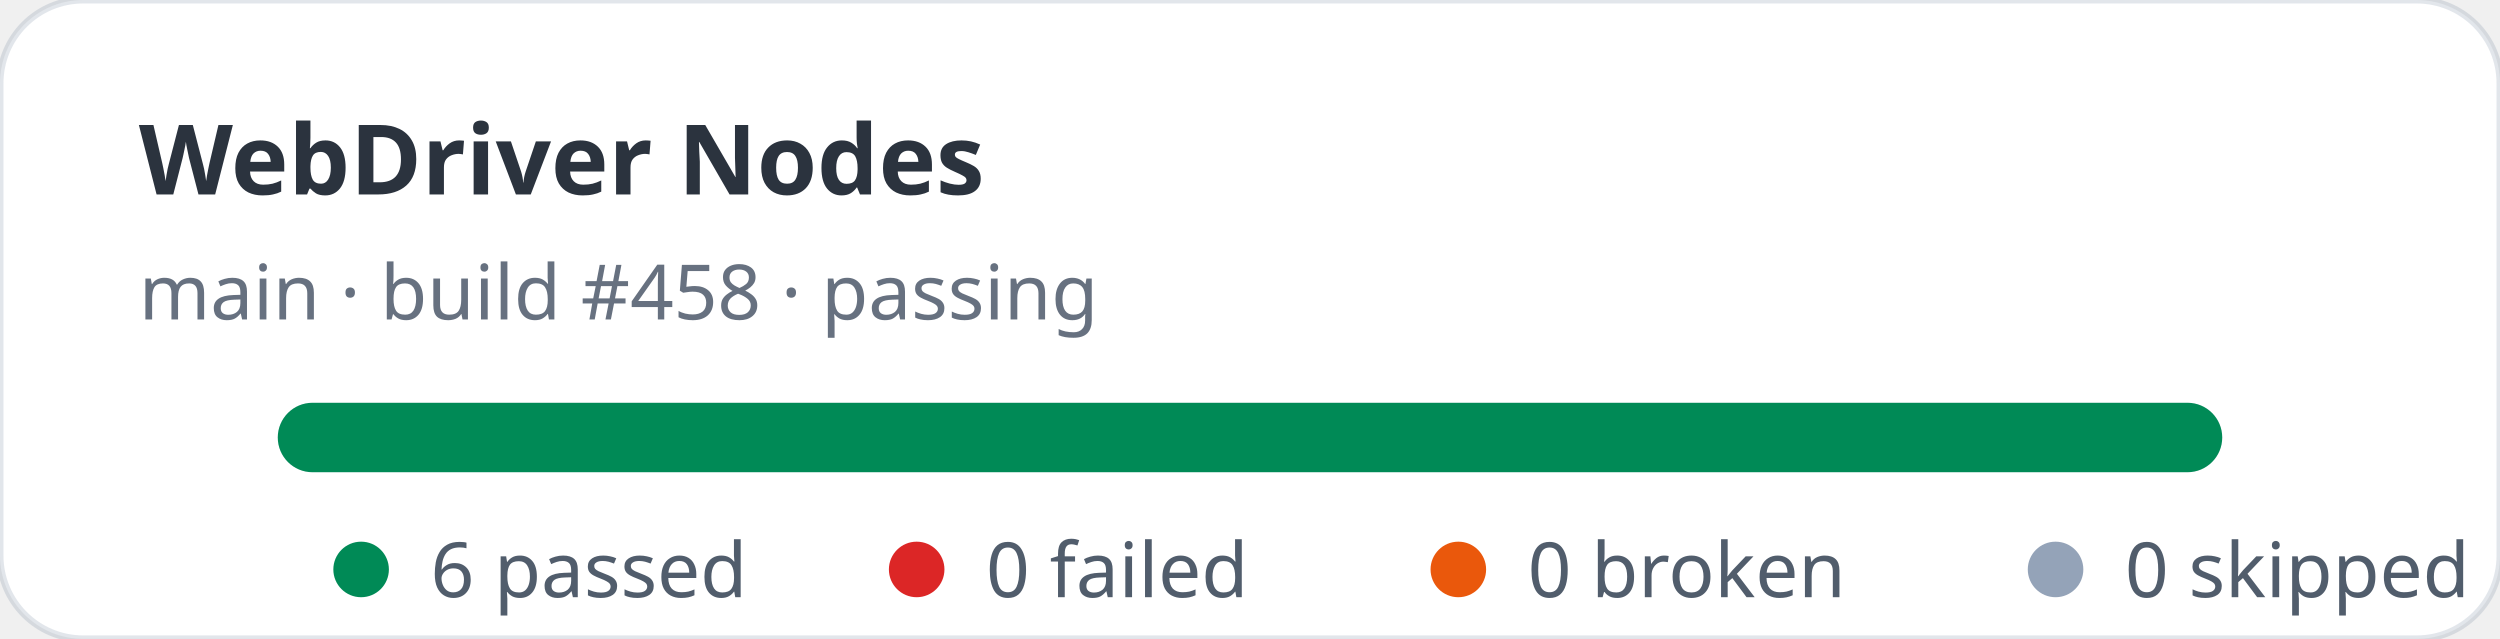
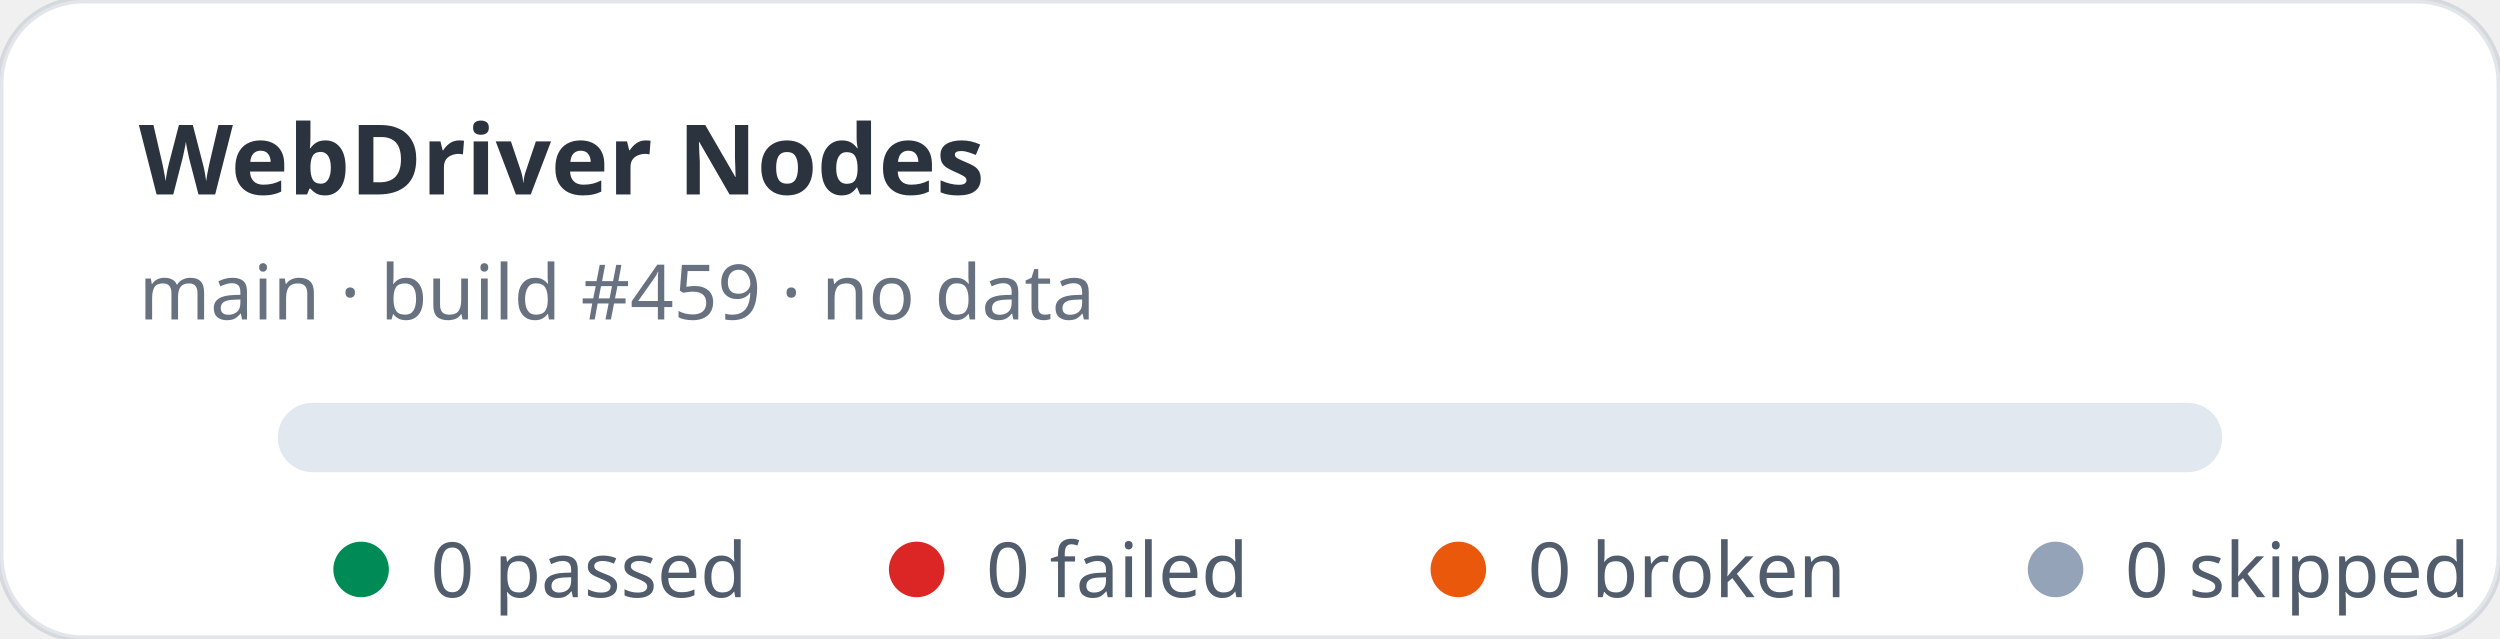
- <svg xmlns="http://www.w3.org/2000/svg" width="360" height="92" viewBox="0 0 360 92" role="img" aria-label="WebDriver Nodes stats: 6 passed, 0 failed">
+ <svg xmlns="http://www.w3.org/2000/svg" width="360" height="92" viewBox="0 0 360 92" role="img" aria-label="WebDriver Nodes stats: 0 passed, 0 failed">
  <rect width="360" height="92" rx="12" fill="#ffffff" stroke="rgba(11,48,86,0.12)" />
  <text x="20" y="28" fill="rgba(1,10,24,0.83)" font-family="ui-sans-serif,system-ui,sans-serif" font-size="14" font-weight="700">WebDriver Nodes</text>
-   <text x="20" y="46" fill="rgba(2,19,44,0.6)" font-family="ui-sans-serif,system-ui,sans-serif" font-size="11">main · build #458 · passing</text>
+   <text x="20" y="46" fill="rgba(2,19,44,0.6)" font-family="ui-sans-serif,system-ui,sans-serif" font-size="11">main · build #459 · no data</text>
  <rect x="40" y="58" width="280" height="10" rx="5" fill="#e2e8f0" />
-   <rect x="40" y="58" width="280" height="10" rx="5" fill="#008a56" />
  <g font-family="ui-sans-serif,system-ui,sans-serif" font-size="11" fill="rgba(1,18,40,0.68)">
    <circle cx="52" cy="82" r="4" fill="#008a56" />
-     <text x="62" y="86">6 passed</text>
+     <text x="62" y="86">0 passed</text>
    <circle cx="132" cy="82" r="4" fill="#dc2626" />
    <text x="142" y="86">0 failed</text>
    <circle cx="210" cy="82" r="4" fill="#ea580c" />
    <text x="220" y="86">0 broken</text>
    <circle cx="296" cy="82" r="4" fill="#94a3b8" />
    <text x="306" y="86">0 skipped</text>
  </g>
</svg>
